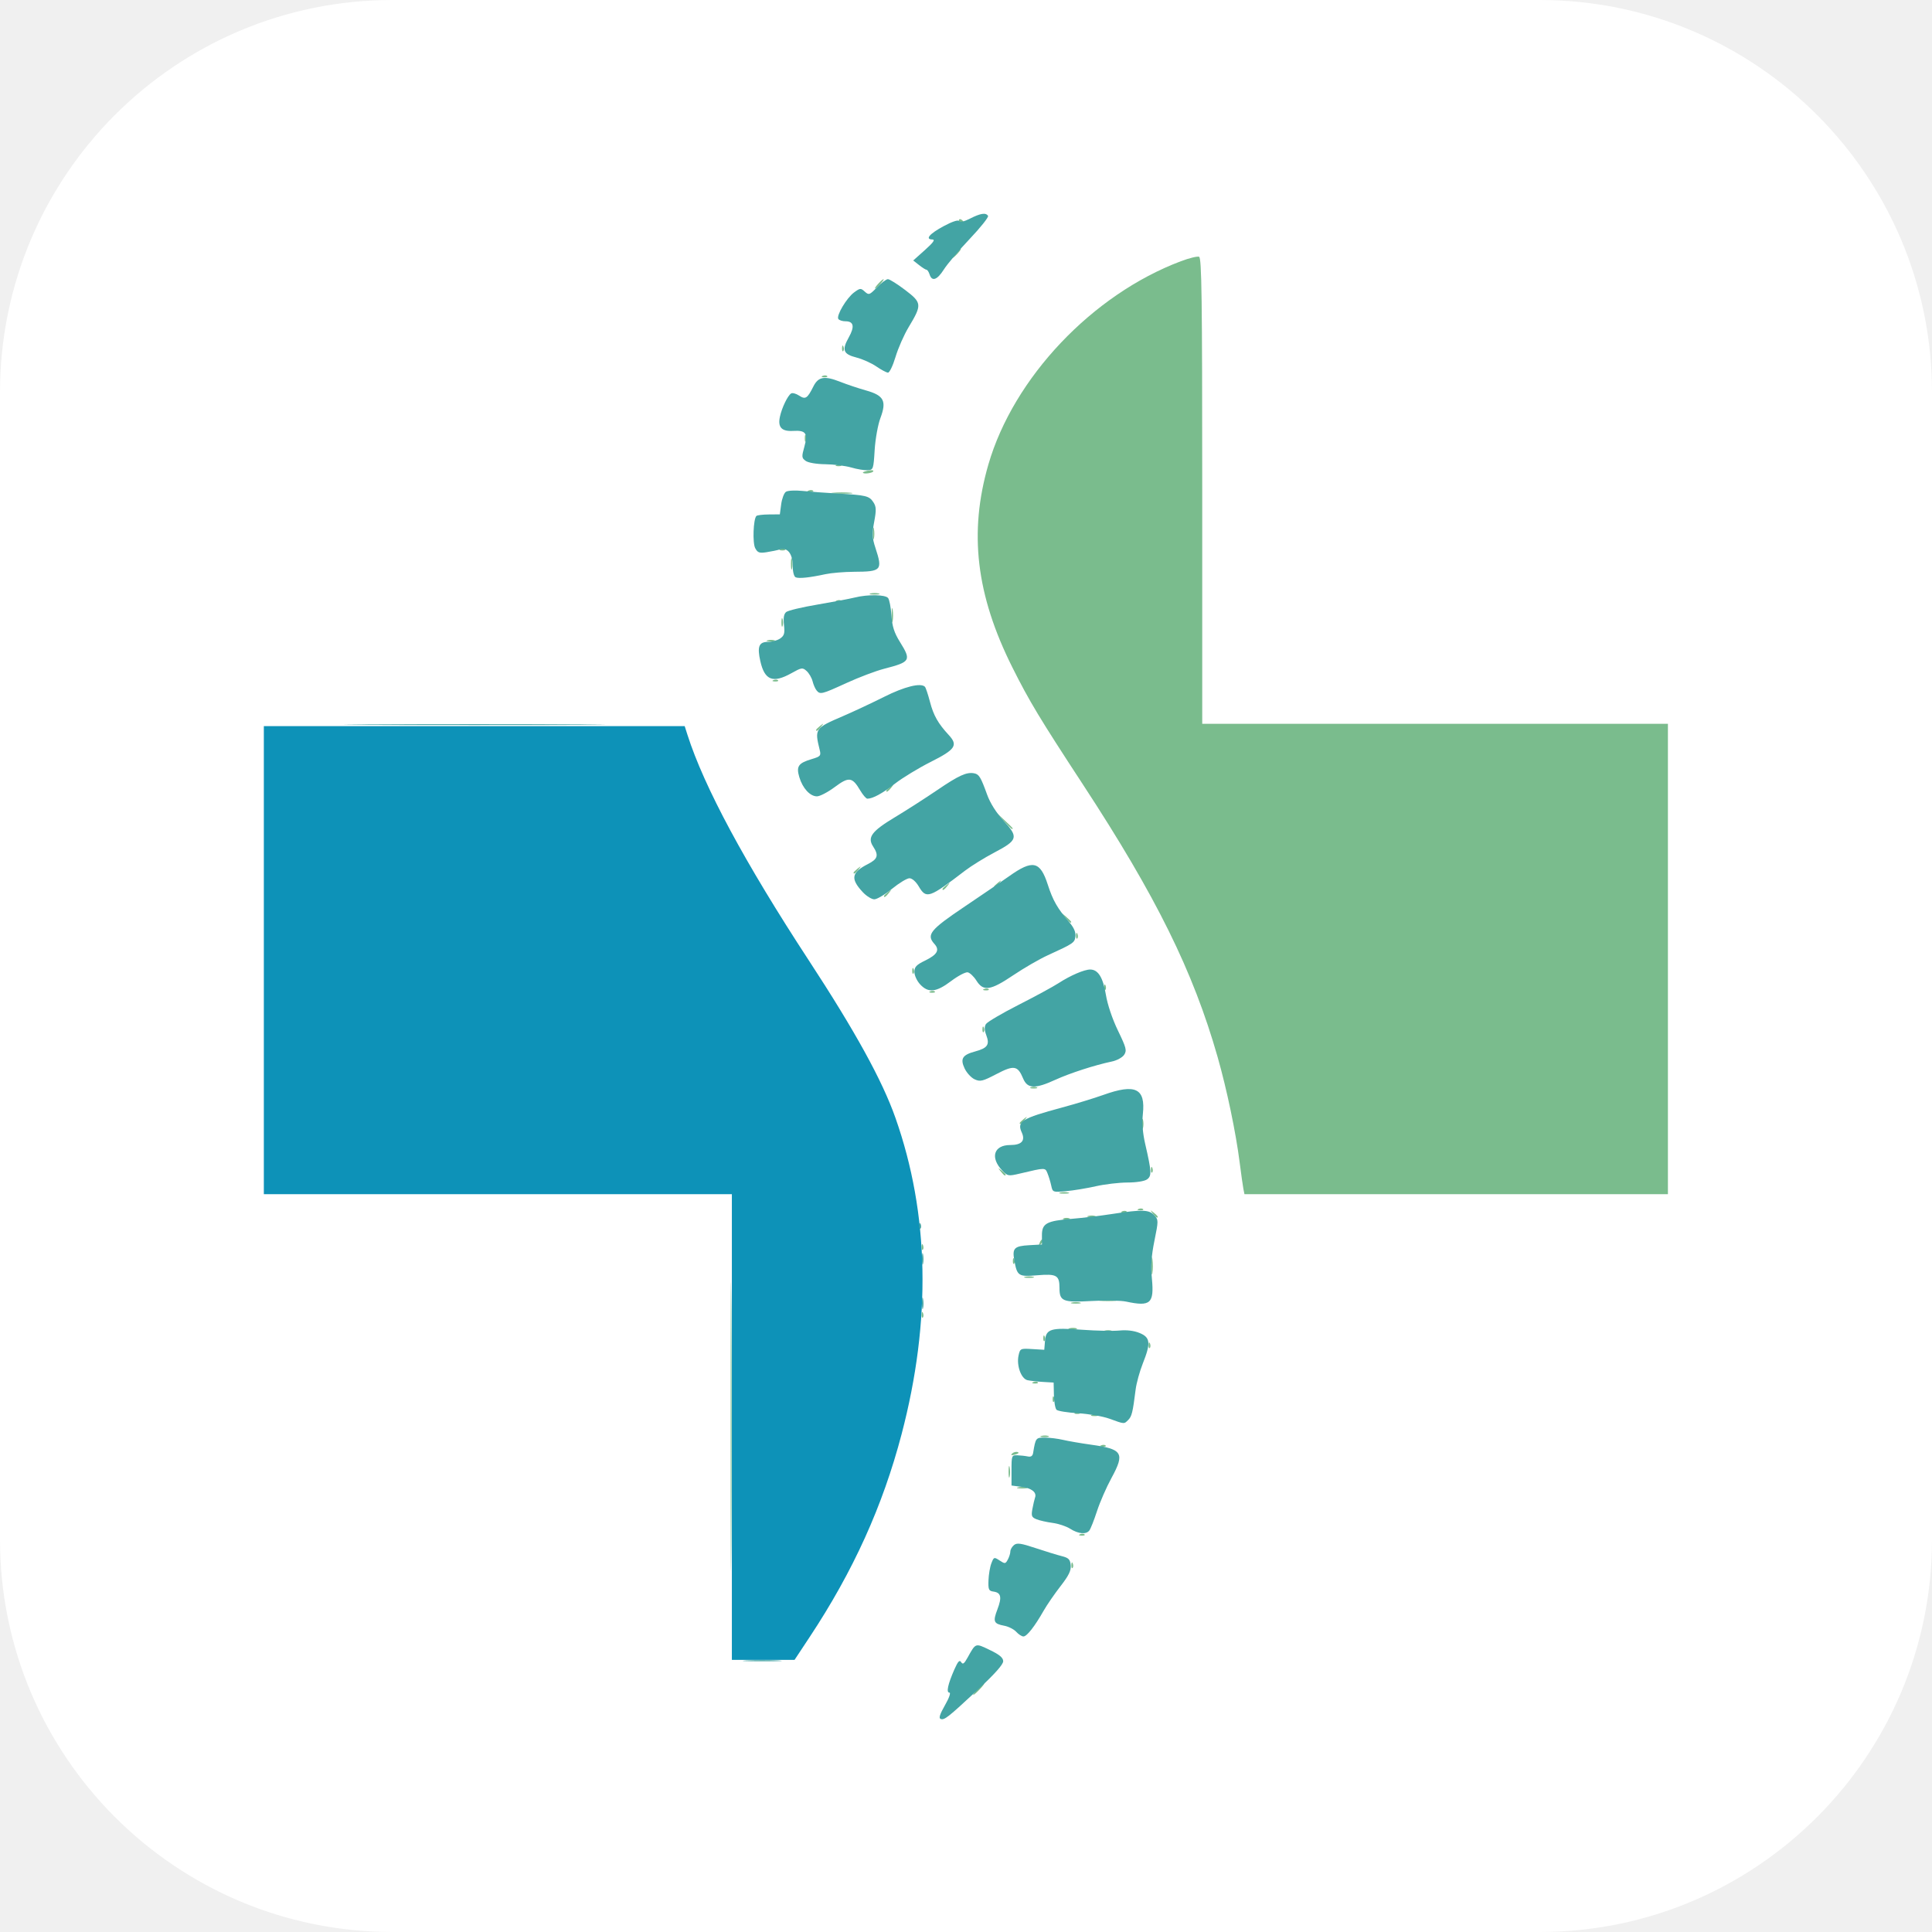
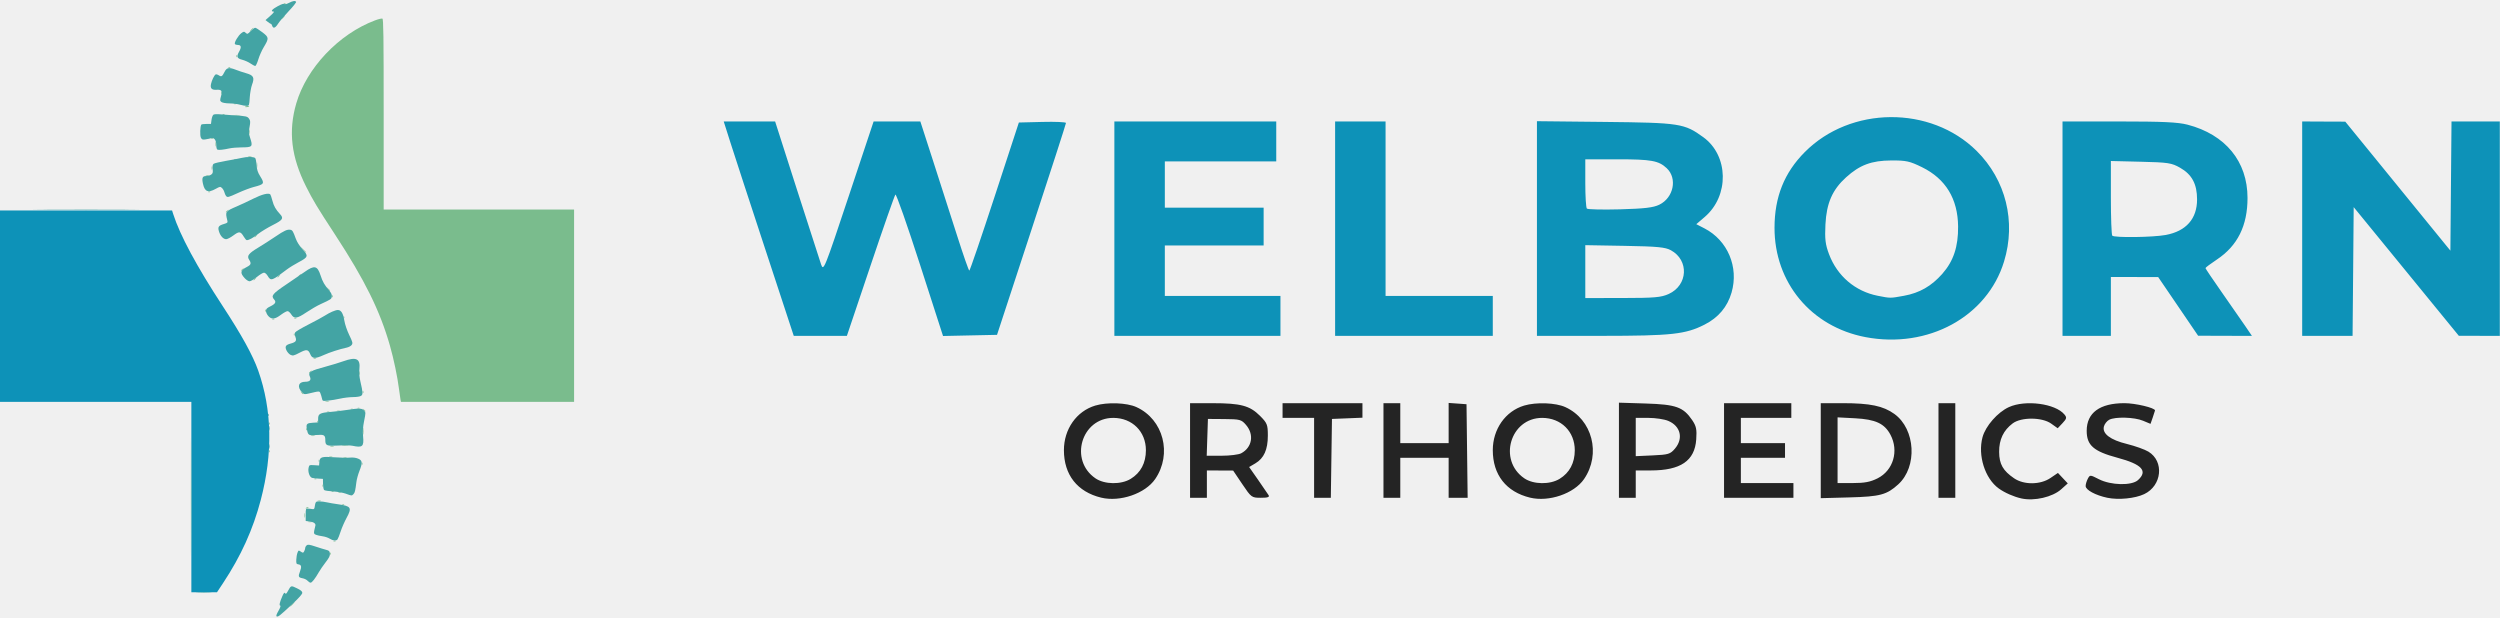
- <svg xmlns="http://www.w3.org/2000/svg" viewBox="0 0 64 64" width="64" height="64">
-   <rect width="64" height="64" rx="13" fill="#FFFFFF" />
-   <g transform="translate(8.74 7.00) scale(0.07752)">
+ <svg xmlns="http://www.w3.org/2000/svg" viewBox="0 0 405.1 100" width="405.1" height="100" role="img" aria-label="Welborn Orthopedics">
+   <g transform="scale(0.15504)">
    <path fill="#0D92B8" d="M200.00 519.50L200.00 420.00L100.00 420.00L0.00 420.00L0.00 320.00L0.00 220.00L89.92 220.00L179.84 220.00L181.04 223.75C188.15 245.99 205.54 278.31 232.78 319.95C252.72 350.42 264.25 371.37 269.89 387.36C284.39 428.43 285.28 474.01 272.53 522.56C264.45 553.32 251.86 581.11 233.24 609.25L226.79 619.00L213.40 619.00L200.00 619.00L200.00 519.50Z" />
    <path fill="#7ABC8D" d="M305.00 631.50C306.29 630.12 307.57 629.00 307.85 629.00C308.12 629.00 307.29 630.12 306.00 631.50C304.71 632.88 303.43 634.00 303.15 634.00C302.88 634.00 303.71 632.88 305.00 631.50ZM199.48 519.50C199.48 464.50 199.60 441.85 199.75 469.17C199.90 496.49 199.90 541.49 199.75 569.17C199.60 596.85 199.48 574.50 199.48 519.50ZM345.08 578.42C345.13 577.25 345.36 577.01 345.68 577.81C345.97 578.53 345.94 579.40 345.60 579.73C345.27 580.06 345.04 579.47 345.08 578.42ZM348.81 565.32C349.53 565.03 350.40 565.06 350.73 565.40C351.06 565.73 350.47 565.96 349.42 565.92C348.25 565.87 348.01 565.64 348.81 565.32ZM322.25 545.31C323.21 545.06 324.79 545.06 325.75 545.31C326.71 545.56 325.93 545.77 324.00 545.77C322.07 545.77 321.29 545.56 322.25 545.31ZM318.25 538.50C318.26 536.30 318.47 535.52 318.71 536.76C318.95 538.01 318.94 539.81 318.69 540.76C318.44 541.72 318.24 540.70 318.25 538.50ZM319.77 530.83C320.35 530.25 321.42 529.97 322.14 530.21C322.89 530.46 322.43 530.92 321.08 531.27C319.42 531.70 319.03 531.57 319.77 530.83ZM357.81 527.32C358.53 527.03 359.40 527.06 359.73 527.40C360.06 527.73 359.47 527.96 358.42 527.92C357.25 527.87 357.01 527.64 357.81 527.32ZM332.27 523.31C333.24 523.05 334.59 523.07 335.27 523.34C335.95 523.62 335.15 523.83 333.50 523.81C331.85 523.78 331.30 523.56 332.27 523.31ZM353.75 514.34C354.44 514.06 355.56 514.06 356.25 514.34C356.94 514.62 356.38 514.84 355.00 514.84C353.62 514.84 353.06 514.62 353.75 514.34ZM346.81 513.32C347.53 513.03 348.40 513.06 348.73 513.40C349.06 513.73 348.47 513.96 347.42 513.92C346.25 513.87 346.01 513.64 346.81 513.32ZM337.08 507.42C337.13 506.25 337.36 506.01 337.68 506.81C337.97 507.53 337.94 508.40 337.60 508.73C337.27 509.06 337.04 508.47 337.08 507.42ZM328.81 500.32C329.53 500.03 330.40 500.06 330.73 500.40C331.06 500.73 330.47 500.96 329.42 500.92C328.25 500.87 328.01 500.64 328.81 500.32ZM378.08 484.42C378.13 483.25 378.36 483.01 378.68 483.81C378.97 484.53 378.94 485.40 378.60 485.73C378.27 486.06 378.04 485.47 378.08 484.42ZM333.08 481.42C333.13 480.25 333.36 480.01 333.68 480.81C333.97 481.53 333.94 482.40 333.60 482.73C333.27 483.06 333.04 482.47 333.08 481.42ZM359.27 478.31C360.24 478.05 361.59 478.07 362.27 478.34C362.95 478.62 362.15 478.83 360.50 478.81C358.85 478.78 358.30 478.56 359.27 478.31ZM344.27 477.31C345.24 477.05 346.59 477.07 347.27 477.34C347.95 477.62 347.15 477.83 345.50 477.81C343.85 477.78 343.30 477.56 344.27 477.31ZM281.08 471.42C281.13 470.25 281.36 470.01 281.68 470.81C281.97 471.53 281.94 472.40 281.60 472.73C281.27 473.06 281.04 472.47 281.08 471.42ZM345.25 466.31C346.21 466.06 347.79 466.06 348.75 466.31C349.71 466.56 348.93 466.77 347.00 466.77C345.07 466.77 344.29 466.56 345.25 466.31ZM357.77 465.28C359.57 465.05 362.27 465.06 363.77 465.29C365.27 465.51 363.80 465.70 360.50 465.69C357.20 465.68 355.97 465.50 357.77 465.28ZM325.25 455.31C326.21 455.06 327.79 455.06 328.75 455.31C329.71 455.56 328.93 455.77 327.00 455.77C325.07 455.77 324.29 455.56 325.25 455.31ZM379.31 450.50C379.32 447.20 379.50 445.97 379.72 447.77C379.95 449.57 379.94 452.27 379.71 453.77C379.49 455.27 379.30 453.80 379.31 450.50ZM320.08 448.42C320.13 447.25 320.36 447.01 320.68 447.81C320.97 448.53 320.94 449.40 320.60 449.73C320.27 450.06 320.04 449.47 320.08 448.42ZM281.08 442.42C281.13 441.25 281.36 441.01 281.68 441.81C281.97 442.53 281.94 443.40 281.60 443.73C281.27 444.06 281.04 443.47 281.08 442.42ZM331.56 440.71C331.94 439.72 332.50 439.17 332.81 439.47C333.11 439.78 332.81 440.59 332.12 441.27C331.14 442.25 331.02 442.13 331.56 440.71ZM341.75 430.34C342.44 430.06 343.56 430.06 344.25 430.34C344.94 430.62 344.38 430.84 343.00 430.84C341.62 430.84 341.06 430.62 341.75 430.34ZM352.27 429.31C353.24 429.05 354.59 429.07 355.27 429.34C355.95 429.62 355.15 429.83 353.50 429.81C351.85 429.78 351.30 429.56 352.27 429.31ZM379.87 428.25C378.63 426.66 378.66 426.63 380.25 427.87C381.92 429.18 382.45 430.00 381.62 430.00C381.41 430.00 380.63 429.21 379.87 428.25ZM366.81 427.32C367.53 427.03 368.40 427.06 368.73 427.40C369.06 427.73 368.47 427.96 367.42 427.92C366.25 427.87 366.01 427.64 366.81 427.32ZM373.81 426.32C374.53 426.03 375.40 426.06 375.73 426.40C376.06 426.73 375.47 426.96 374.42 426.92C373.25 426.87 373.01 426.64 373.81 426.32ZM340.25 419.31C341.21 419.06 342.79 419.06 343.75 419.31C344.71 419.56 343.93 419.77 342.00 419.77C340.07 419.77 339.29 419.56 340.25 419.31ZM418.59 417.75C418.35 416.51 417.63 411.45 417.00 406.50C415.38 393.67 411.53 375.29 407.57 361.38C397.12 324.74 381.31 292.75 350.06 245.00C331.53 216.69 327.09 209.33 319.87 194.90C304.35 163.91 301.20 137.24 309.61 108.21C320.35 71.14 354.03 35.57 391.87 21.33C395.41 19.99 398.91 19.14 399.65 19.42C400.77 19.85 401.00 36.91 401.00 119.47L401.00 219.00L500.50 219.00L600.00 219.00L600.00 319.50L600.00 420.00L509.52 420.00L419.04 420.00L418.59 417.75ZM314.87 410.25C313.63 408.66 313.66 408.63 315.25 409.87C316.92 411.18 317.45 412.00 316.62 412.00C316.41 412.00 315.63 411.21 314.87 410.25ZM379.08 409.42C379.13 408.25 379.36 408.01 379.68 408.81C379.97 409.53 379.94 410.40 379.60 410.73C379.27 411.06 379.04 410.47 379.08 409.42ZM375.23 390.00C375.23 388.07 375.44 387.29 375.69 388.25C375.94 389.21 375.94 390.79 375.69 391.75C375.44 392.71 375.23 391.93 375.23 390.00ZM323.00 389.62C323.00 389.41 323.79 388.63 324.75 387.87C326.34 386.63 326.37 386.66 325.13 388.25C323.82 389.92 323.00 390.45 323.00 389.62ZM327.75 374.34C328.44 374.06 329.56 374.06 330.25 374.34C330.94 374.62 330.38 374.84 329.00 374.84C327.62 374.84 327.06 374.62 327.75 374.34ZM307.08 349.42C307.13 348.25 307.36 348.01 307.68 348.81C307.97 349.53 307.94 350.40 307.60 350.73C307.27 351.06 307.04 350.47 307.08 349.42ZM284.81 333.32C285.53 333.03 286.40 333.06 286.73 333.40C287.06 333.73 286.47 333.96 285.42 333.92C284.25 333.87 284.01 333.64 284.81 333.32ZM307.81 332.32C308.53 332.03 309.40 332.06 309.73 332.40C310.06 332.73 309.47 332.96 308.42 332.92C307.25 332.87 307.01 332.64 307.81 332.32ZM359.08 331.42C359.13 330.25 359.36 330.01 359.68 330.81C359.97 331.53 359.94 332.40 359.60 332.73C359.27 333.06 359.04 332.47 359.08 331.42ZM277.08 324.42C277.13 323.25 277.36 323.01 277.68 323.81C277.97 324.53 277.94 325.40 277.60 325.73C277.27 326.06 277.04 325.47 277.08 324.42ZM347.08 309.42C347.13 308.25 347.36 308.01 347.68 308.81C347.97 309.53 347.94 310.40 347.60 310.73C347.27 311.06 347.04 310.47 347.08 309.42ZM342.40 301.75L340.50 299.50L342.75 301.40C343.99 302.45 345.00 303.47 345.00 303.65C345.00 304.46 344.20 303.86 342.40 301.75ZM265.00 292.62C265.00 292.41 265.79 291.63 266.75 290.87C268.34 289.63 268.37 289.66 267.13 291.25C265.82 292.92 265.00 293.45 265.00 292.62ZM290.00 289.62C290.00 289.41 290.79 288.63 291.75 287.87C293.34 286.63 293.37 286.66 292.13 288.25C290.82 289.92 290.00 290.45 290.00 289.62ZM312.00 288.62C312.00 288.41 312.79 287.63 313.75 286.87C315.34 285.63 315.37 285.66 314.13 287.25C312.82 288.92 312.00 289.45 312.00 288.62ZM252.00 282.62C252.00 282.41 252.79 281.63 253.75 280.87C255.34 279.63 255.37 279.66 254.13 281.25C252.82 282.92 252.00 283.45 252.00 282.62ZM315.95 260.25L312.50 256.50L316.25 259.95C318.31 261.84 320.00 263.53 320.00 263.70C320.00 264.46 319.15 263.74 315.95 260.25ZM266.00 247.62C266.00 247.41 266.79 246.63 267.75 245.87C269.34 244.63 269.37 244.66 268.13 246.25C266.82 247.92 266.00 248.45 266.00 247.62ZM236.00 221.62C236.00 221.41 236.79 220.63 237.75 219.87C239.34 218.63 239.37 218.66 238.13 220.25C236.82 221.92 236.00 222.45 236.00 221.62ZM217.81 200.32C218.53 200.03 219.40 200.06 219.73 200.40C220.06 200.73 219.47 200.96 218.42 200.92C217.25 200.87 217.01 200.64 217.81 200.32ZM215.27 183.31C216.24 183.05 217.59 183.07 218.27 183.34C218.95 183.62 218.15 183.83 216.50 183.81C214.85 183.78 214.30 183.56 215.27 183.31ZM221.19 175.50C221.22 173.85 221.44 173.30 221.69 174.27C221.95 175.24 221.93 176.59 221.66 177.27C221.38 177.95 221.17 177.15 221.19 175.50ZM268.29 172.50C268.29 169.75 268.49 168.74 268.72 170.26C268.95 171.78 268.94 174.03 268.70 175.26C268.47 176.49 268.28 175.25 268.29 172.50ZM244.81 166.32C245.53 166.03 246.40 166.06 246.73 166.40C247.06 166.73 246.47 166.96 245.42 166.92C244.25 166.87 244.01 166.64 244.81 166.32ZM259.25 163.31C260.21 163.06 261.79 163.06 262.75 163.31C263.71 163.56 262.93 163.77 261.00 163.77C259.07 163.77 258.29 163.56 259.25 163.31ZM225.25 150.50C225.26 148.30 225.47 147.52 225.71 148.76C225.95 150.01 225.94 151.81 225.69 152.76C225.44 153.72 225.24 152.70 225.25 150.50ZM220.81 144.32C221.53 144.03 222.40 144.06 222.73 144.40C223.06 144.73 222.47 144.96 221.42 144.92C220.25 144.87 220.01 144.64 220.81 144.32ZM260.25 137.50C260.26 135.30 260.47 134.52 260.71 135.76C260.95 137.01 260.94 138.81 260.69 139.76C260.44 140.72 260.24 139.70 260.25 137.50ZM243.25 120.27C245.31 120.06 248.69 120.06 250.75 120.27C252.81 120.49 251.12 120.66 247.00 120.66C242.88 120.66 241.19 120.49 243.25 120.27ZM232.81 119.32C233.53 119.03 234.40 119.06 234.73 119.40C235.06 119.73 234.47 119.96 233.42 119.92C232.25 119.87 232.01 119.64 232.81 119.32ZM256.00 111.62C256.00 111.41 257.11 111.02 258.47 110.76C259.83 110.50 260.70 110.67 260.41 111.14C259.90 111.97 256.00 112.39 256.00 111.62ZM244.81 108.32C245.53 108.03 246.40 108.06 246.73 108.40C247.06 108.73 246.47 108.96 245.42 108.92C244.25 108.87 244.01 108.64 244.81 108.32ZM231.16 97.00C231.16 95.62 231.38 95.06 231.66 95.75C231.94 96.44 231.94 97.56 231.66 98.25C231.38 98.94 231.16 98.38 231.16 97.00ZM238.81 70.32C239.53 70.03 240.40 70.06 240.73 70.40C241.06 70.73 240.47 70.96 239.42 70.92C238.25 70.87 238.01 70.64 238.81 70.32ZM247.08 58.42C247.13 57.25 247.36 57.01 247.68 57.81C247.97 58.53 247.94 59.40 247.60 59.73C247.27 60.06 247.04 59.47 247.08 58.42ZM262.50 31.00C263.50 29.90 264.53 29.00 264.81 29.00C265.08 29.00 264.50 29.90 263.50 31.00C262.50 32.10 261.47 33.00 261.19 33.00C260.92 33.00 261.50 32.10 262.50 31.00ZM295.50 18.00C296.50 16.90 297.53 16.00 297.81 16.00C298.08 16.00 297.50 16.90 296.50 18.00C295.50 19.10 294.47 20.00 294.19 20.00C293.92 20.00 294.50 19.10 295.50 18.00ZM297.00 3.94C297.00 3.36 297.45 3.16 298.00 3.50C298.55 3.84 299.00 4.32 299.00 4.56C299.00 4.80 298.55 5.00 298.00 5.00C297.45 5.00 297.00 4.52 297.00 3.94Z" />
    <path fill="#43A4A4" d="M289.23 644.26C288.32 643.95 288.85 642.27 291.05 638.41C292.82 635.33 293.64 633.00 292.96 633.00C291.53 633.00 292.30 629.41 295.12 623.02C296.61 619.64 297.31 618.89 297.98 619.97C298.67 621.09 299.26 620.69 300.68 618.12C304.27 611.67 303.95 611.78 310.20 614.77C314.34 616.75 315.91 618.06 315.95 619.56C315.98 620.93 312.41 624.96 305.31 631.56C292.27 643.69 290.84 644.82 289.23 644.26ZM206.25 619.26C209.96 619.07 216.04 619.07 219.75 619.26C223.46 619.45 220.43 619.61 213.00 619.61C205.57 619.61 202.54 619.45 206.25 619.26ZM321.52 607.02C320.53 605.93 318.21 604.75 316.35 604.41C311.86 603.56 311.48 602.65 313.49 597.39C315.46 592.22 315.03 590.28 311.81 589.83C309.76 589.54 309.52 589.00 309.66 585.00C309.75 582.52 310.30 579.25 310.90 577.72C311.94 575.03 312.06 574.99 314.42 576.54C316.71 578.04 316.92 578.01 317.93 576.13C318.52 575.03 319.00 573.48 319.00 572.69C319.00 571.89 319.69 570.67 320.54 569.96C321.82 568.91 323.43 569.13 329.79 571.24C334.03 572.65 339.07 574.20 341.00 574.68C343.91 575.42 344.55 576.06 344.80 578.55C345.02 580.83 344.00 582.93 340.44 587.52C337.89 590.81 334.64 595.52 333.23 598.00C329.40 604.74 326.06 609.00 324.60 609.00C323.89 609.00 322.50 608.11 321.52 607.02ZM344.52 562.95C342.89 561.91 339.51 560.79 337.02 560.47C334.54 560.14 331.44 559.44 330.14 558.91C328.09 558.07 327.87 557.50 328.45 554.40C328.82 552.45 329.31 550.33 329.55 549.68C330.37 547.44 328.15 545.65 323.84 545.08L319.50 544.50L319.50 538.00C319.50 531.71 319.58 531.50 322.00 531.58C323.38 531.63 325.38 531.85 326.46 532.08C327.83 532.37 328.53 531.90 328.75 530.50C329.79 524.15 329.90 524.00 333.77 524.02C335.82 524.04 339.30 524.47 341.50 524.99C343.70 525.51 349.08 526.44 353.46 527.05C367.00 528.93 368.03 530.60 362.22 541.28C360.05 545.25 357.26 551.65 356.01 555.50C354.76 559.35 353.29 563.06 352.74 563.75C351.35 565.51 348.02 565.18 344.52 562.95ZM361.40 515.97C358.60 514.95 352.58 513.89 348.02 513.62C343.46 513.35 339.28 512.68 338.73 512.13C338.18 511.58 337.68 508.74 337.62 505.82L337.50 500.50L333.00 500.24C330.52 500.09 327.52 499.75 326.33 499.49C323.62 498.88 321.58 493.21 322.51 488.93C323.17 485.95 323.31 485.88 328.34 486.19L333.50 486.50L333.81 482.70C334.24 477.55 336.26 476.94 349.71 477.94C355.71 478.38 362.86 478.53 365.59 478.27C368.81 477.96 371.87 478.34 374.28 479.34C378.85 481.25 379.09 483.61 375.58 492.42C374.26 495.76 372.89 500.75 372.54 503.50C371.31 513.27 370.90 514.95 369.39 516.47C367.57 518.29 367.82 518.31 361.40 515.97ZM281.25 466.50C281.26 464.30 281.47 463.52 281.71 464.76C281.95 466.01 281.94 467.81 281.69 468.76C281.44 469.72 281.24 468.70 281.25 466.50ZM368.50 465.91C366.30 465.43 359.67 465.32 353.76 465.65C341.42 466.35 340.00 465.77 340.00 460.08C340.00 454.65 338.79 453.96 330.44 454.66C322.39 455.35 321.88 455.00 320.65 448.00C319.79 443.11 320.76 442.16 327.02 441.81L332.50 441.50L332.50 437.54C332.50 432.48 334.47 431.41 345.38 430.52C349.85 430.16 357.66 429.22 362.74 428.43C375.30 426.49 378.32 426.59 380.53 429.03C382.31 431.00 382.31 431.35 380.58 439.86C379.26 446.38 378.98 450.60 379.50 456.16C380.49 466.71 378.88 468.14 368.50 465.91ZM281.25 447.50C281.26 445.30 281.47 444.52 281.71 445.76C281.95 447.01 281.94 448.81 281.69 449.76C281.44 450.72 281.24 449.70 281.25 447.50ZM280.08 433.42C280.13 432.25 280.36 432.01 280.68 432.81C280.97 433.53 280.94 434.40 280.60 434.73C280.27 435.06 280.04 434.47 280.08 433.42ZM336.48 416.37C336.14 414.79 335.43 412.44 334.90 411.14C333.87 408.59 334.07 408.59 323.23 411.16C318.15 412.36 317.86 412.31 315.59 409.95C310.26 404.39 311.91 399.00 318.95 399.00C323.81 399.00 325.49 397.17 323.88 393.64C321.73 388.92 323.82 387.63 341.00 383.00C346.77 381.45 354.75 379.01 358.73 377.59C372.48 372.67 376.82 374.77 375.63 385.77C375.22 389.55 375.56 393.88 376.62 398.50C379.37 410.44 379.46 412.19 377.44 413.67C376.37 414.45 372.91 415.01 369.06 415.02C365.45 415.03 359.35 415.75 355.50 416.62C351.65 417.49 345.93 418.44 342.80 418.72C337.17 419.23 337.09 419.19 336.48 416.37ZM324.46 370.56C322.15 365.02 320.55 364.76 313.04 368.69C307.16 371.76 306.12 372.01 303.76 370.93C302.29 370.27 300.37 368.18 299.47 366.30C297.49 362.12 298.50 360.48 304.00 359.00C309.22 357.59 310.25 356.11 308.75 352.15C307.90 349.90 307.85 348.46 308.58 347.30C309.15 346.40 315.44 342.70 322.56 339.08C329.68 335.46 337.36 331.29 339.63 329.81C344.63 326.56 350.57 324.00 353.12 324.00C356.50 324.00 358.60 327.37 359.82 334.74C360.52 339.00 362.59 345.14 364.99 350.11C368.55 357.46 368.84 358.61 367.64 360.44C366.89 361.57 364.53 362.87 362.39 363.31C355.06 364.85 344.50 368.27 338.22 371.13C329.52 375.11 326.31 374.98 324.46 370.56ZM280.45 330.35C279.10 328.90 278.00 326.51 278.00 325.05C278.00 322.89 278.85 321.99 282.53 320.20C287.81 317.63 288.91 315.67 286.54 313.05C283.00 309.13 284.72 307.02 299.63 297.00C307.40 291.77 315.84 286.01 318.39 284.19C328.55 276.95 331.73 277.62 334.99 287.70C337.20 294.53 339.10 297.85 344.24 303.85C346.16 306.09 347.01 308.07 346.81 309.82C346.48 312.57 346.11 312.83 335.00 317.91C331.43 319.54 324.79 323.38 320.25 326.44C310.48 333.03 307.47 333.46 304.49 328.72C303.38 326.96 301.71 325.38 300.78 325.20C299.85 325.02 296.66 326.70 293.70 328.93C287.32 333.75 283.94 334.12 280.45 330.35ZM255.95 290.95C250.58 285.19 251.07 282.54 258.18 278.91C262.38 276.77 262.83 275.20 260.36 271.42C257.80 267.51 259.76 264.88 269.68 258.92C274.53 256.00 282.66 250.79 287.75 247.33C297.01 241.03 300.33 239.53 303.56 240.16C305.64 240.57 306.37 241.78 309.07 249.25C310.38 252.88 312.98 257.01 316.15 260.47C322.57 267.49 322.20 268.74 312.19 274.00C307.96 276.22 302.31 279.72 299.63 281.77C284.29 293.53 283.08 293.94 279.87 288.50C278.65 286.44 277.02 285.00 275.89 285.00C274.83 285.00 271.49 287.02 268.45 289.50C265.41 291.98 262.00 294.00 260.86 294.00C259.73 294.00 257.52 292.63 255.95 290.95ZM254.85 247.47C251.45 241.71 250.01 241.52 243.95 246.04C241.03 248.22 237.61 250.00 236.36 250.00C233.41 250.00 230.25 246.56 228.83 241.82C227.44 237.18 228.38 235.80 234.09 234.09C237.87 232.96 238.15 232.64 237.54 230.18C235.30 221.11 235.47 220.87 247.50 215.71C251.90 213.82 259.77 210.13 265.00 207.51C273.76 203.10 280.71 201.38 282.50 203.17C282.85 203.52 283.82 206.42 284.66 209.62C286.17 215.43 288.13 218.87 292.68 223.79C296.74 228.17 295.55 229.97 285.04 235.25C279.84 237.87 272.95 242.05 269.73 244.55C264.27 248.79 260.21 251.00 257.90 251.00C257.37 251.00 256.00 249.41 254.85 247.47ZM44.75 219.25C69.64 219.10 110.36 219.10 135.25 219.25C160.14 219.40 139.78 219.52 90.00 219.52C40.22 219.52 19.86 219.40 44.75 219.25ZM236.20 204.74C235.63 204.05 234.86 202.29 234.49 200.82C234.12 199.35 232.98 197.39 231.96 196.46C230.20 194.87 229.83 194.93 225.42 197.39C217.54 201.79 214.00 200.41 212.16 192.21C210.77 186.03 211.57 184.00 215.39 184.00C217.13 184.00 219.50 183.34 220.66 182.53C222.40 181.31 222.68 180.32 222.27 176.74C221.94 173.74 222.22 172.06 223.21 171.24C224.00 170.59 230.01 169.15 236.57 168.05C243.13 166.94 250.30 165.59 252.50 165.04C258.09 163.65 265.56 163.76 266.76 165.25C267.31 165.94 267.96 169.28 268.19 172.68C268.52 177.42 269.37 180.07 271.81 184.00C276.75 191.95 276.40 192.55 265.00 195.50C261.45 196.42 254.22 199.16 248.92 201.59C238.37 206.42 237.73 206.58 236.20 204.74ZM227.25 156.39C226.53 156.07 226.00 154.00 226.00 151.49C226.00 146.39 223.79 143.52 220.60 144.47C219.45 144.82 216.86 145.36 214.85 145.67C211.76 146.15 211.01 145.89 209.98 143.95C208.78 141.73 209.16 131.51 210.48 130.19C210.81 129.85 213.20 129.56 215.79 129.54L220.50 129.50L221.08 125.16C221.40 122.78 222.30 120.40 223.08 119.86C223.86 119.33 226.97 119.16 230.00 119.47C233.03 119.79 239.78 120.29 245.00 120.59C257.38 121.28 258.69 121.60 260.47 124.31C261.71 126.21 261.77 127.59 260.82 132.67C259.87 137.79 259.95 139.56 261.35 143.82C264.49 153.42 263.98 153.98 252.17 154.04C247.95 154.07 242.47 154.53 240.00 155.06C233.25 156.53 228.65 157.01 227.25 156.39ZM251.00 109.47C248.53 108.75 243.55 108.12 239.94 108.08C236.11 108.03 232.61 107.43 231.52 106.64C229.82 105.40 229.77 104.88 230.98 100.59C232.58 94.84 231.63 93.51 226.15 93.84C221.27 94.12 219.56 92.29 220.53 87.79C221.36 83.94 223.84 78.79 225.31 77.84C225.87 77.47 227.41 77.88 228.72 78.74C231.44 80.52 232.25 80.00 234.81 74.89C236.92 70.65 239.54 70.19 246.34 72.87C249.18 73.99 254.12 75.65 257.31 76.54C264.98 78.70 266.21 81.04 263.48 88.34C262.41 91.18 261.31 97.33 261.02 102.00C260.52 110.21 260.42 110.50 258.00 110.64C256.62 110.72 253.47 110.19 251.00 109.47ZM261.70 66.27C259.61 64.84 255.79 63.13 253.20 62.47C247.57 61.04 246.91 59.28 249.99 53.81C252.54 49.27 252.07 47.00 248.59 47.00C247.23 47.00 245.84 46.54 245.49 45.99C244.58 44.52 249.04 37.02 252.23 34.66C254.78 32.78 255.07 32.75 256.79 34.31C258.53 35.88 258.82 35.78 262.01 32.49C263.87 30.57 265.97 29.00 266.68 29.00C267.40 29.00 270.73 31.09 274.08 33.64C281.23 39.08 281.31 39.92 275.54 49.50C273.56 52.79 271.04 58.52 269.93 62.24C268.82 65.96 267.37 68.97 266.71 68.94C266.04 68.91 263.79 67.71 261.70 66.27ZM284.50 27.00C284.15 25.90 283.56 24.99 283.18 24.98C282.81 24.97 281.38 24.07 280.00 22.98L277.50 21.01L282.50 16.54C286.11 13.31 286.99 12.07 285.67 12.04C282.43 11.97 284.46 9.59 290.55 6.32C294.16 4.38 296.72 3.54 297.10 4.16C297.50 4.80 299.25 4.40 301.82 3.09C306.29 0.81 308.56 0.48 309.47 1.95C309.80 2.48 306.28 6.90 301.65 11.78C297.03 16.66 292.06 22.53 290.61 24.83C287.75 29.35 285.50 30.15 284.50 27.00Z" />
  </g>
+   <g transform="translate(117.21 19.00) scale(0.34066)">
+     <path fill="#0D92B8" d="M543.28 104.58C517.44 99.65 499.97 78.65 500.01 52.54C500.03 37.92 504.63 26.40 514.39 16.58C536.17 -5.37 574.25 -5.65 596.12 15.98C610.05 29.77 614.99 49.63 609.19 68.62C601.18 94.89 573.02 110.24 543.28 104.58ZM20.10 63.25C12.73 40.84 5.23 17.89 3.44 12.25L0.18 2.00L12.41 2.00L24.63 2.00L34.96 34.25C40.64 51.99 45.83 68.07 46.49 69.98C47.66 73.38 47.99 72.55 59.58 37.73L71.48 2.00L82.60 2.00L93.71 2.00L99.93 21.25C103.35 31.84 108.48 47.80 111.32 56.72C114.17 65.64 116.72 72.95 117.00 72.95C117.28 72.96 122.69 57.11 129.04 37.73L140.57 2.50L151.79 2.22C157.95 2.06 162.99 2.29 162.98 2.72C162.98 3.15 155.59 26.00 146.57 53.50L130.18 103.50L117.34 103.77L104.50 104.05L93.53 70.04C87.50 51.34 82.24 36.37 81.85 36.77C81.46 37.17 76.11 52.46 69.95 70.75L58.76 104.00L46.13 104.00L33.50 104.00L20.10 63.25ZM186.00 53.00L186.00 2.00L224.50 2.00L263.00 2.00L263.00 11.50L263.00 21.00L236.50 21.00L210.00 21.00L210.00 32.00L210.00 43.00L233.50 43.00L257.00 43.00L257.00 52.00L257.00 61.00L233.50 61.00L210.00 61.00L210.00 73.00L210.00 85.00L237.50 85.00L265.00 85.00L265.00 94.50L265.00 104.00L225.50 104.00L186.00 104.00L186.00 53.00ZM291.00 53.00L291.00 2.00L303.00 2.00L315.00 2.00L315.00 43.50L315.00 85.00L340.50 85.00L366.00 85.00L366.00 94.50L366.00 104.00L328.50 104.00L291.00 104.00L291.00 53.00ZM387.00 52.94L387.00 1.87L419.25 2.22C455.03 2.61 457.10 2.93 466.14 9.49C478.21 18.25 478.55 37.38 466.81 47.43L462.80 50.86L466.65 52.84C477.72 58.54 483.10 71.27 479.57 83.40C477.59 90.22 473.30 95.31 466.72 98.64C457.63 103.25 451.07 103.96 417.75 103.98L387.00 104.00L387.00 52.94ZM637.00 53.00L637.00 2.00L663.79 2.00C684.63 2.00 691.89 2.34 696.47 3.53C714.51 8.23 725.00 21.04 725.00 38.38C725.00 51.60 720.24 61.16 710.42 67.68C707.44 69.66 705.00 71.49 705.00 71.75C705.00 72.00 708.52 77.22 712.82 83.35C717.12 89.48 722.09 96.64 723.87 99.25L727.10 104.00L714.30 103.96L701.50 103.92L692.00 89.96L682.50 76.01L671.25 76.00L660.00 76.00L660.00 90.00L660.00 104.00L648.50 104.00L637.00 104.00L637.00 53.00ZM751.00 53.00L751.00 2.00L761.25 2.05L771.50 2.09L796.50 32.77L821.50 63.45L821.76 32.73L822.03 2.00L833.51 2.00L845.00 2.00L845.00 53.00L845.00 104.00L835.25 103.97L825.50 103.94L800.50 73.34L775.50 42.75L775.24 73.37L774.97 104.00L762.99 104.00L751.00 104.00L751.00 53.00ZM449.68 84.06C458.84 79.90 459.44 68.02 450.73 63.27C448.04 61.80 444.37 61.45 428.75 61.17L410.00 60.84L410.00 73.42L410.00 86.00L427.75 85.98C443.02 85.96 446.08 85.69 449.68 84.06ZM561.57 84.92C569.01 83.57 574.66 80.33 579.85 74.44C585.14 68.42 587.43 61.55 587.33 51.93C587.20 38.80 581.42 29.30 570.21 23.78C564.30 20.88 562.61 20.51 555.52 20.55C546.13 20.61 540.57 22.68 534.05 28.57C527.53 34.47 524.73 40.86 524.23 51.00C523.88 57.94 524.20 60.53 525.94 65.15C529.85 75.53 538.40 82.81 549.13 84.92C555.22 86.12 554.97 86.12 561.57 84.92ZM686.11 55.99C695.82 54.17 701.00 48.29 701.00 39.09C701.00 31.76 698.56 27.21 692.90 24.00C688.88 21.72 687.26 21.47 674.25 21.16L660.00 20.81L660.00 38.24C660.00 47.82 660.30 55.97 660.67 56.33C661.70 57.37 680.09 57.12 686.11 55.99ZM445.17 41.61C452.01 38.32 453.91 29.07 448.73 24.23C444.91 20.64 441.36 20.00 425.43 20.00L410.00 20.00L410.00 31.33C410.00 37.57 410.34 43.01 410.75 43.44C411.16 43.86 418.25 44.02 426.50 43.80C438.16 43.47 442.32 42.99 445.17 41.61Z" />
+     <g transform="translate(162.00 136)">
+       <path fill="#242424" d="M17.72 44.94C6.36 42.18 -0.00 34.07 0.00 22.35C0.00 12.35 6.01 3.81 14.92 1.14C20.65 -0.57 29.90 -0.23 34.50 1.87C47.35 7.72 51.61 24.15 43.40 36.11C38.66 43.01 26.70 47.12 17.72 44.94ZM221.72 44.94C210.36 42.18 204.00 34.07 204.00 22.35C204.00 12.35 210.01 3.81 218.92 1.14C224.65 -0.57 233.90 -0.23 238.50 1.87C251.35 7.72 255.61 24.15 247.40 36.11C242.66 43.01 230.70 47.12 221.72 44.94ZM455.50 45.33C451.82 44.52 447.53 42.63 444.65 40.56C438.09 35.82 434.62 24.83 436.95 16.19C438.37 10.90 444.15 4.30 449.50 1.87C457.36 -1.71 471.60 0.18 475.90 5.37C477.12 6.84 477.00 7.37 475.00 9.50L472.71 11.93L469.61 9.72C465.28 6.63 455.39 6.57 451.32 9.60C446.92 12.88 444.80 17.33 444.85 23.19C444.89 29.00 446.68 32.13 451.99 35.75C456.66 38.93 464.46 38.86 469.27 35.59L472.82 33.18L475.16 35.67L477.50 38.16L474.35 40.98C470.22 44.67 461.58 46.67 455.50 45.33ZM496.33 45.00C490.69 43.82 486.00 41.28 486.00 39.41C486.00 38.56 486.47 37.00 487.04 35.93C488.05 34.03 488.15 34.04 492.29 36.16C497.98 39.09 507.88 39.32 510.89 36.60C515.71 32.24 512.80 29.08 501.10 25.95C489.79 22.92 486.50 20.04 486.50 13.16C486.50 4.56 492.72 0.00 504.45 0.00C509.64 0.00 519.00 2.22 519.00 3.46C519.00 3.59 518.52 5.08 517.93 6.77L516.86 9.84L513.29 8.35C509.18 6.63 500.04 6.37 497.19 7.90C496.12 8.47 495.00 9.90 494.69 11.08C493.80 14.49 497.71 17.47 505.65 19.41C509.53 20.37 514.13 22.01 515.88 23.07C523.46 27.68 522.30 39.26 513.86 43.26C509.50 45.33 501.63 46.11 496.33 45.00ZM60.00 22.50L60.00 0.00L70.75 0.01C84.06 0.01 88.40 1.17 93.23 5.99C96.70 9.47 97.00 10.21 97.00 15.43C97.00 22.09 95.15 26.21 91.06 28.63L88.10 30.37L92.34 36.43C94.67 39.77 96.92 43.06 97.35 43.75C97.92 44.68 96.97 45.00 93.67 45.00C89.31 45.00 89.13 44.87 84.86 38.53L80.50 32.06L74.25 32.03L68.00 32.00L68.00 38.50L68.00 45.00L64.00 45.00L60.00 45.00L60.00 22.50ZM119.00 26.00L119.00 7.00L111.50 7.00L104.00 7.00L104.00 3.50L104.00 0.00L123.00 0.00L142.00 0.00L142.00 3.46L142.00 6.91L134.75 7.21L127.50 7.50L127.23 26.25L126.96 45.00L122.98 45.00L119.00 45.00L119.00 26.00ZM152.00 22.50L152.00 0.00L156.00 0.00L160.00 0.00L160.00 9.50L160.00 19.00L171.50 19.00L183.00 19.00L183.00 9.44L183.00 -0.11L187.25 0.19L191.50 0.50L191.77 22.75L192.04 45.00L187.52 45.00L183.00 45.00L183.00 35.50L183.00 26.00L171.50 26.00L160.00 26.00L160.00 35.50L160.00 45.00L156.00 45.00L152.00 45.00L152.00 22.50ZM264.00 22.38L264.00 -0.24L276.78 0.16C291.17 0.61 294.61 1.84 298.84 8.05C300.79 10.93 301.11 12.46 300.77 17.26C300.06 27.43 293.35 32.00 279.13 32.00L272.00 32.00L272.00 38.50L272.00 45.00L268.00 45.00L264.00 45.00L264.00 22.38ZM314.00 22.50L314.00 0.00L330.00 0.00L346.00 0.00L346.00 3.50L346.00 7.00L334.00 7.00L322.00 7.00L322.00 13.00L322.00 19.00L332.50 19.00L343.00 19.00L343.00 22.50L343.00 26.00L332.50 26.00L322.00 26.00L322.00 32.00L322.00 38.00L334.50 38.00L347.00 38.00L347.00 41.50L347.00 45.00L330.50 45.00L314.00 45.00L314.00 22.50ZM360.00 22.60L360.00 0.00L370.45 0.00C383.49 0.00 389.74 1.31 395.04 5.14C405.10 12.43 406.06 30.26 396.85 38.63C391.40 43.58 388.21 44.44 373.75 44.82L360.00 45.19L360.00 22.60ZM416.00 22.50L416.00 0.00L420.00 0.00L424.00 0.00L424.00 22.50L424.00 45.00L420.00 45.00L416.00 45.00L416.00 22.50ZM31.76 36.01C36.52 33.11 38.99 28.45 39.00 22.40C39.00 13.48 32.48 7.01 23.48 7.00C8.31 7.00 2.37 27.13 15.00 35.75C19.32 38.70 27.15 38.82 31.76 36.01ZM235.76 36.01C240.52 33.11 242.99 28.45 243.00 22.40C243.00 13.48 236.48 7.01 227.48 7.00C212.31 7.00 206.37 27.13 219.00 35.75C223.32 38.70 231.15 38.82 235.76 36.01ZM387.04 35.75C394.52 31.98 397.25 22.68 393.14 14.98C390.30 9.67 386.04 7.70 376.34 7.19L368.00 6.75L368.00 22.37L368.00 38.00L375.29 38.00C380.86 38.00 383.63 37.47 387.04 35.75ZM84.32 23.84C89.53 21.06 90.58 14.95 86.63 10.36C84.44 7.80 83.71 7.61 76.38 7.56L68.50 7.50L68.21 16.25L67.92 25.00L75.03 25.00C78.93 25.00 83.11 24.48 84.32 23.84ZM290.60 21.68C294.77 16.83 293.36 10.89 287.45 8.42C285.59 7.64 281.35 7.00 278.03 7.00L272.00 7.00L272.00 16.11L272.00 25.21L280.10 24.84C287.50 24.51 288.40 24.24 290.60 21.68Z" />
+     </g>
+   </g>
</svg>
